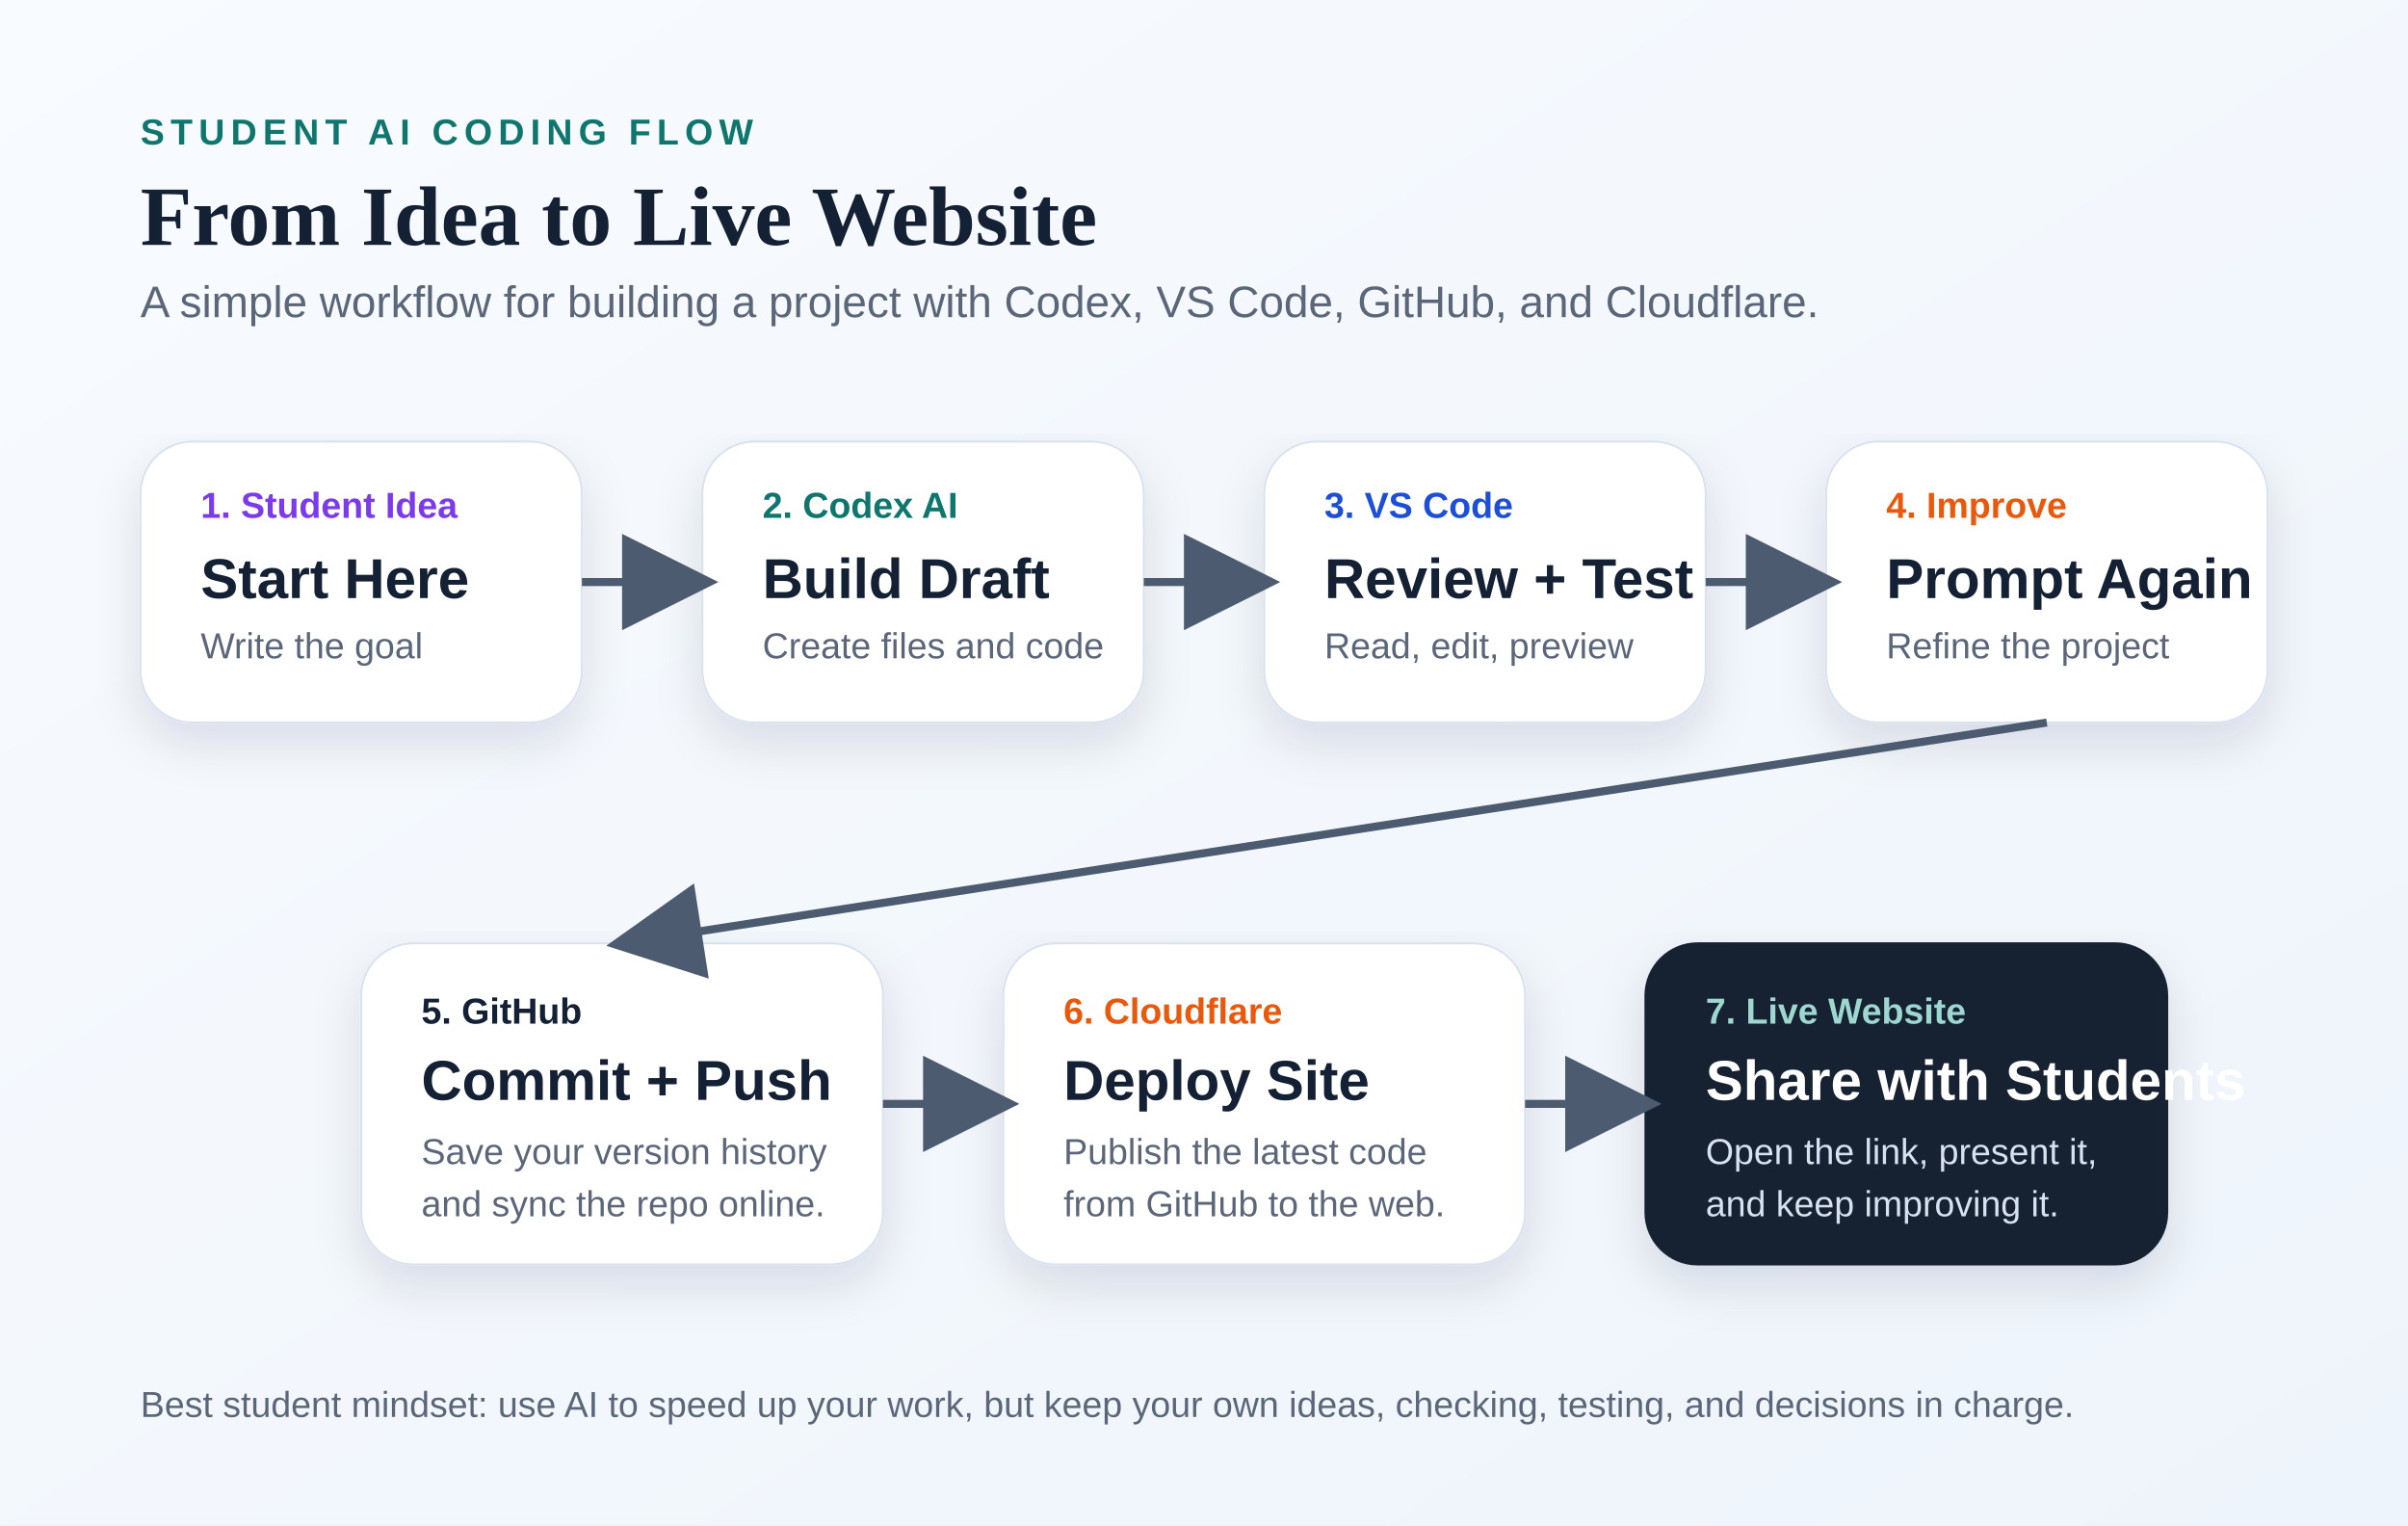
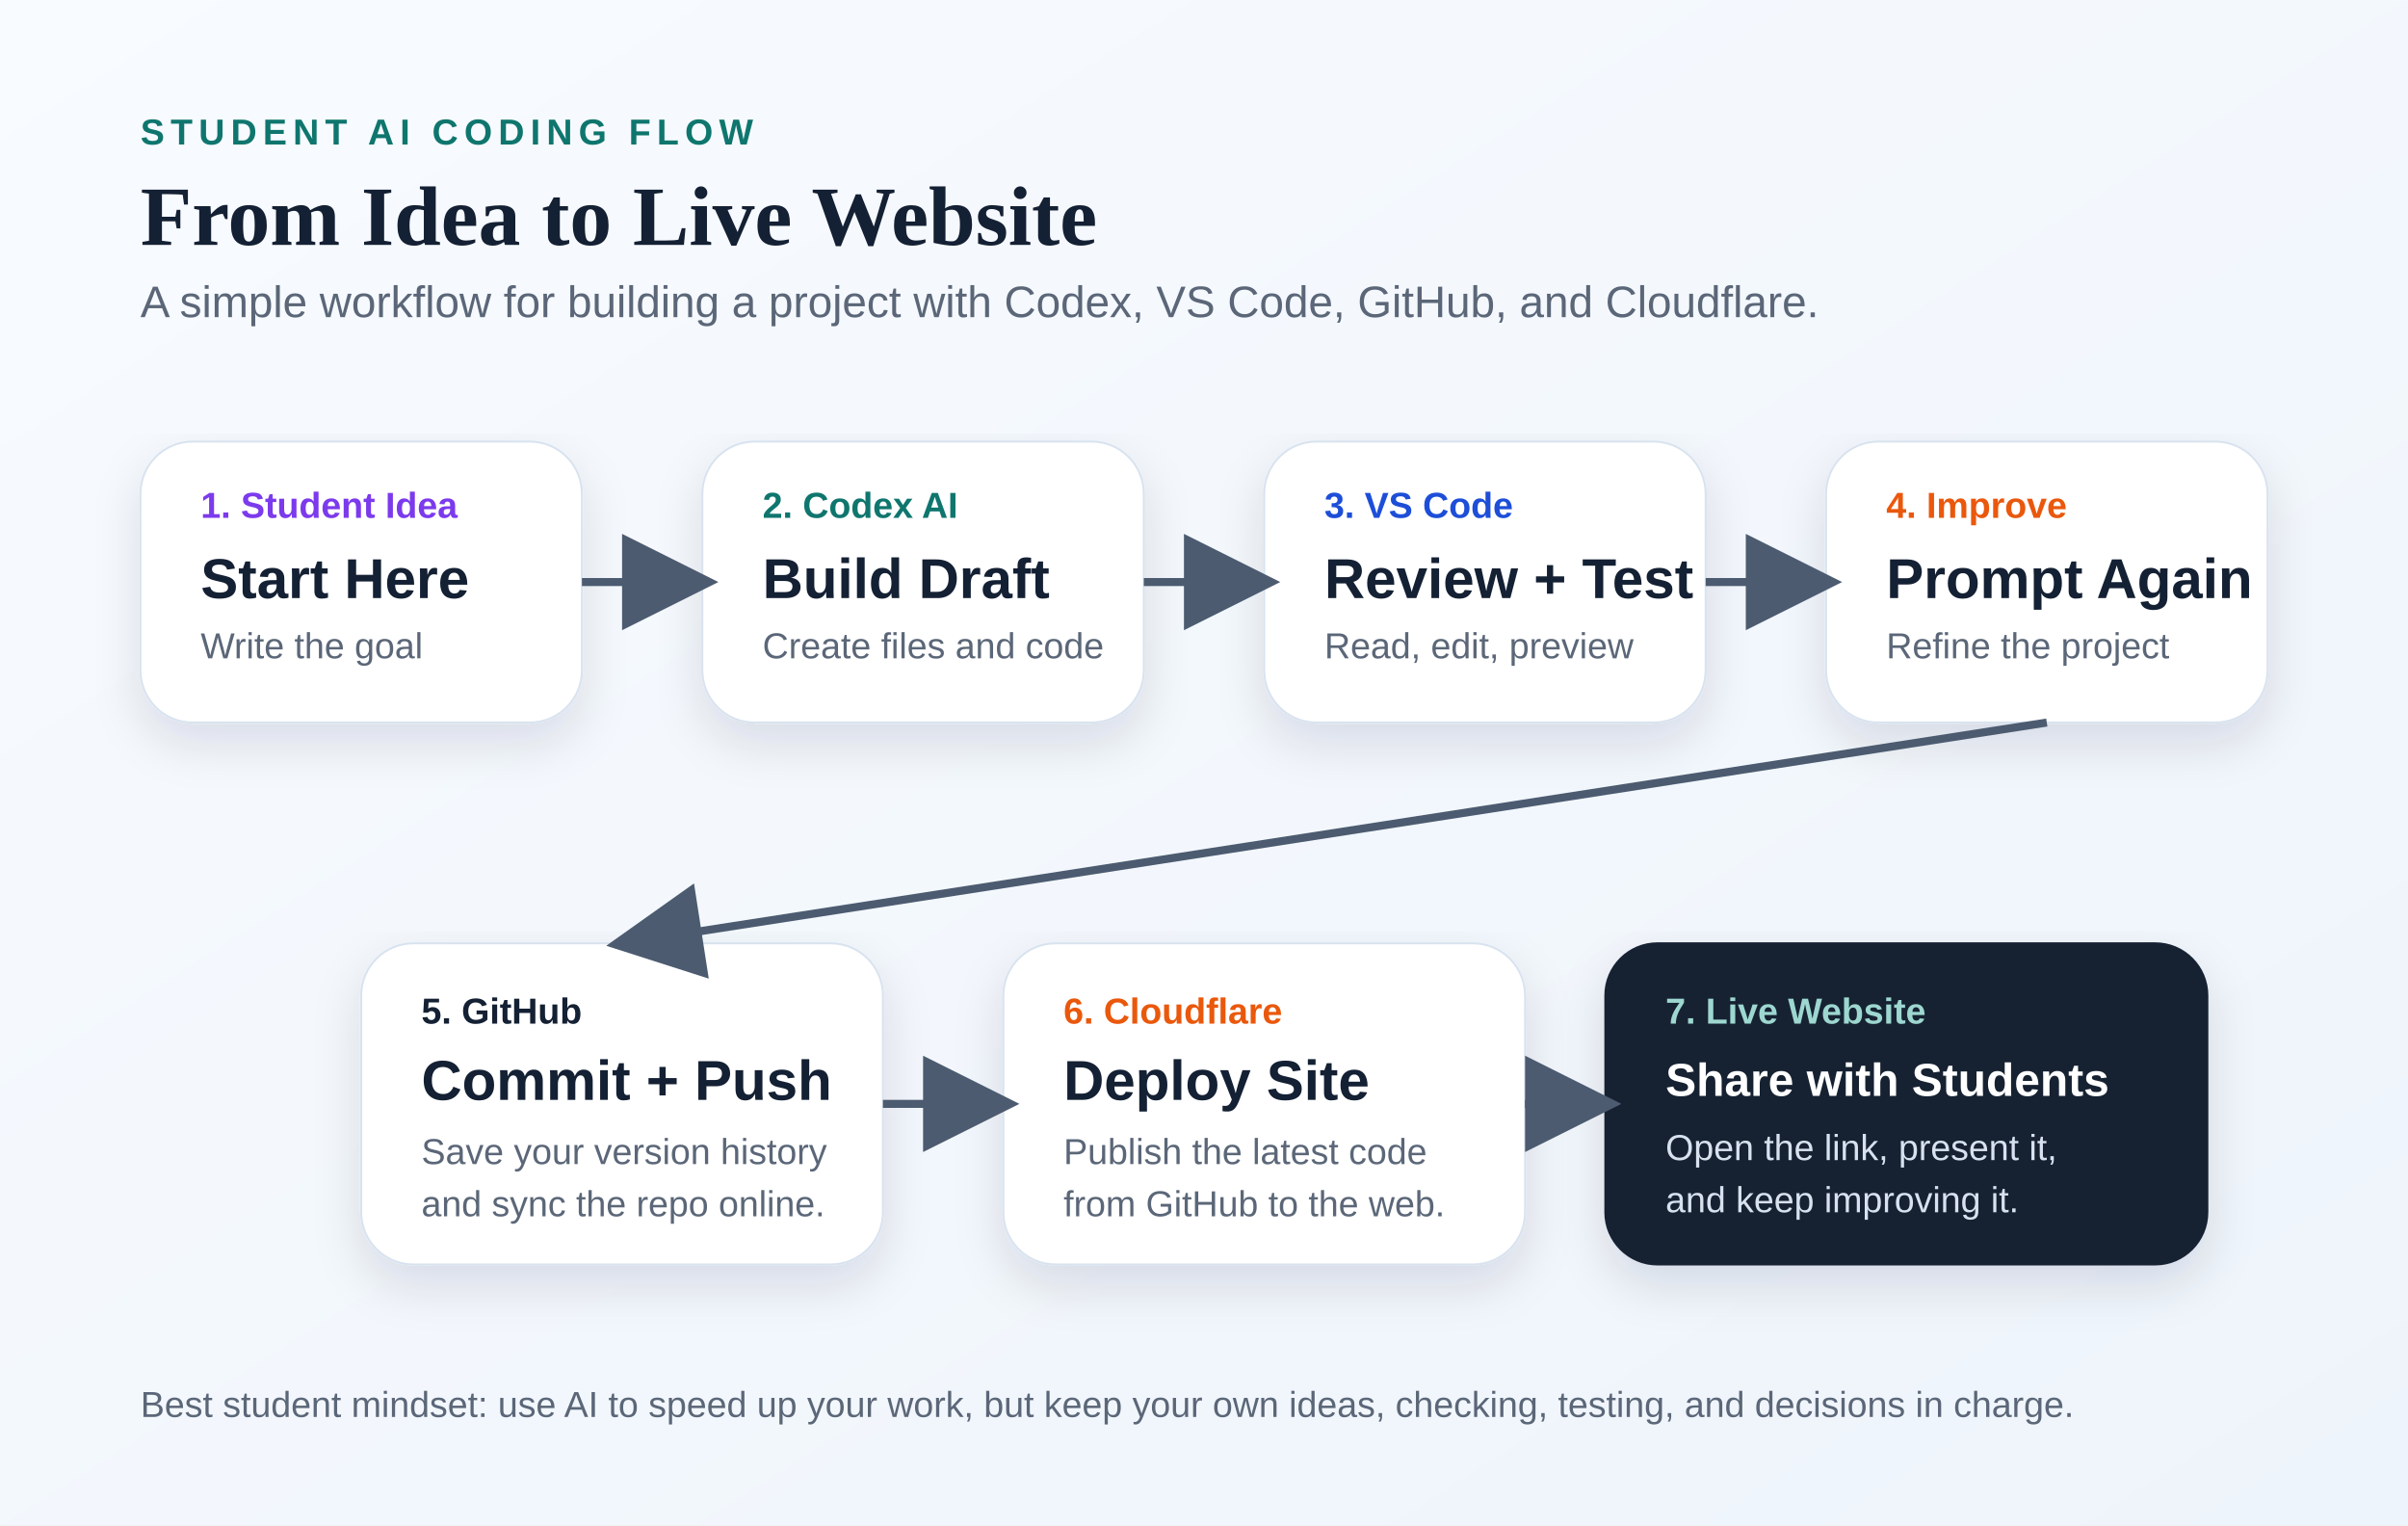
<svg xmlns="http://www.w3.org/2000/svg" width="1200" height="760" viewBox="0 0 1200 760" role="img" aria-labelledby="title desc">
  <defs>
    <linearGradient id="bg" x1="0" y1="0" x2="1" y2="1">
      <stop offset="0%" stop-color="#f8fbff" />
      <stop offset="100%" stop-color="#eef4fb" />
    </linearGradient>
    <filter id="shadow" x="-10%" y="-10%" width="120%" height="140%">
      <feDropShadow dx="0" dy="10" stdDeviation="12" flood-color="#132033" flood-opacity="0.12" />
    </filter>
    <marker id="arrow" markerWidth="12" markerHeight="12" refX="10" refY="6" orient="auto">
      <path d="M0,0 L12,6 L0,12 Z" fill="#4c5b70" />
    </marker>
  </defs>
  <rect width="1200" height="760" fill="url(#bg)" />
  <text x="70" y="72" font-family="Trebuchet MS, Arial, sans-serif" font-size="18" font-weight="700" letter-spacing="3" fill="#0f766e">STUDENT AI CODING FLOW</text>
  <text x="70" y="122" font-family="Georgia, 'Times New Roman', serif" font-size="42" font-weight="700" fill="#142033">From Idea to Live Website</text>
  <text x="70" y="158" font-family="Trebuchet MS, Arial, sans-serif" font-size="22" fill="#5b6778">A simple workflow for building a project with Codex, VS Code, GitHub, and Cloudflare.</text>
  <rect x="70" y="220" rx="26" ry="26" width="220" height="140" fill="#ffffff" stroke="#d9e3ef" filter="url(#shadow)" />
  <text x="100" y="258" font-family="Trebuchet MS, Arial, sans-serif" font-size="18" font-weight="700" fill="#7c3aed">1. Student Idea</text>
  <text x="100" y="298" font-family="Trebuchet MS, Arial, sans-serif" font-size="28" font-weight="700" fill="#142033">Start Here</text>
  <text x="100" y="328" font-family="Trebuchet MS, Arial, sans-serif" font-size="18" fill="#5b6778">Write the goal</text>
  <rect x="350" y="220" rx="26" ry="26" width="220" height="140" fill="#ffffff" stroke="#d9e3ef" filter="url(#shadow)" />
  <text x="380" y="258" font-family="Trebuchet MS, Arial, sans-serif" font-size="18" font-weight="700" fill="#0f766e">2. Codex AI</text>
  <text x="380" y="298" font-family="Trebuchet MS, Arial, sans-serif" font-size="28" font-weight="700" fill="#142033">Build Draft</text>
  <text x="380" y="328" font-family="Trebuchet MS, Arial, sans-serif" font-size="18" fill="#5b6778">Create files and code</text>
  <rect x="630" y="220" rx="26" ry="26" width="220" height="140" fill="#ffffff" stroke="#d9e3ef" filter="url(#shadow)" />
  <text x="660" y="258" font-family="Trebuchet MS, Arial, sans-serif" font-size="18" font-weight="700" fill="#1d4ed8">3. VS Code</text>
  <text x="660" y="298" font-family="Trebuchet MS, Arial, sans-serif" font-size="28" font-weight="700" fill="#142033">Review + Test</text>
  <text x="660" y="328" font-family="Trebuchet MS, Arial, sans-serif" font-size="18" fill="#5b6778">Read, edit, preview</text>
  <rect x="910" y="220" rx="26" ry="26" width="220" height="140" fill="#ffffff" stroke="#d9e3ef" filter="url(#shadow)" />
  <text x="940" y="258" font-family="Trebuchet MS, Arial, sans-serif" font-size="18" font-weight="700" fill="#ea580c">4. Improve</text>
  <text x="940" y="298" font-family="Trebuchet MS, Arial, sans-serif" font-size="28" font-weight="700" fill="#142033">Prompt Again</text>
  <text x="940" y="328" font-family="Trebuchet MS, Arial, sans-serif" font-size="18" fill="#5b6778">Refine the project</text>
  <rect x="180" y="470" rx="26" ry="26" width="260" height="160" fill="#ffffff" stroke="#d9e3ef" filter="url(#shadow)" />
  <text x="210" y="510" font-family="Trebuchet MS, Arial, sans-serif" font-size="18" font-weight="700" fill="#142033">5. GitHub</text>
  <text x="210" y="548" font-family="Trebuchet MS, Arial, sans-serif" font-size="28" font-weight="700" fill="#142033">Commit + Push</text>
  <text x="210" y="580" font-family="Trebuchet MS, Arial, sans-serif" font-size="18" fill="#5b6778">Save your version history</text>
  <text x="210" y="606" font-family="Trebuchet MS, Arial, sans-serif" font-size="18" fill="#5b6778">and sync the repo online.</text>
  <rect x="500" y="470" rx="26" ry="26" width="260" height="160" fill="#ffffff" stroke="#d9e3ef" filter="url(#shadow)" />
  <text x="530" y="510" font-family="Trebuchet MS, Arial, sans-serif" font-size="18" font-weight="700" fill="#ea580c">6. Cloudflare</text>
  <text x="530" y="548" font-family="Trebuchet MS, Arial, sans-serif" font-size="28" font-weight="700" fill="#142033">Deploy Site</text>
  <text x="530" y="580" font-family="Trebuchet MS, Arial, sans-serif" font-size="18" fill="#5b6778">Publish the latest code</text>
  <text x="530" y="606" font-family="Trebuchet MS, Arial, sans-serif" font-size="18" fill="#5b6778">from GitHub to the web.</text>
-   <rect x="820" y="470" rx="26" ry="26" width="260" height="160" fill="#142033" stroke="#142033" filter="url(#shadow)" />
-   <text x="850" y="510" font-family="Trebuchet MS, Arial, sans-serif" font-size="18" font-weight="700" fill="#9dd7d0">7. Live Website</text>
-   <text x="850" y="548" font-family="Trebuchet MS, Arial, sans-serif" font-size="28" font-weight="700" fill="#ffffff">Share with Students</text>
-   <text x="850" y="580" font-family="Trebuchet MS, Arial, sans-serif" font-size="18" fill="#d8e2ef">Open the link, present it,</text>
-   <text x="850" y="606" font-family="Trebuchet MS, Arial, sans-serif" font-size="18" fill="#d8e2ef">and keep improving it.</text>
+   <rect x="800" y="470" rx="26" ry="26" width="300" height="160" fill="#142033" stroke="#142033" filter="url(#shadow)" />
+   <text x="830" y="510" font-family="Trebuchet MS, Arial, sans-serif" font-size="18" font-weight="700" fill="#9dd7d0">7. Live Website</text>
+   <text x="830" y="546" font-family="Trebuchet MS, Arial, sans-serif" font-size="23" font-weight="700" fill="#ffffff">Share with Students</text>
+   <text x="830" y="578" font-family="Trebuchet MS, Arial, sans-serif" font-size="18" fill="#d8e2ef">Open the link, present it,</text>
+   <text x="830" y="604" font-family="Trebuchet MS, Arial, sans-serif" font-size="18" fill="#d8e2ef">and keep improving it.</text>
  <line x1="290" y1="290" x2="350" y2="290" stroke="#4c5b70" stroke-width="4" marker-end="url(#arrow)" />
  <line x1="570" y1="290" x2="630" y2="290" stroke="#4c5b70" stroke-width="4" marker-end="url(#arrow)" />
  <line x1="850" y1="290" x2="910" y2="290" stroke="#4c5b70" stroke-width="4" marker-end="url(#arrow)" />
  <line x1="1020" y1="360" x2="310" y2="470" stroke="#4c5b70" stroke-width="4" marker-end="url(#arrow)" />
  <line x1="440" y1="550" x2="500" y2="550" stroke="#4c5b70" stroke-width="4" marker-end="url(#arrow)" />
-   <line x1="760" y1="550" x2="820" y2="550" stroke="#4c5b70" stroke-width="4" marker-end="url(#arrow)" />
+   <line x1="760" y1="550" x2="800" y2="550" stroke="#4c5b70" stroke-width="4" marker-end="url(#arrow)" />
  <text x="70" y="706" font-family="Trebuchet MS, Arial, sans-serif" font-size="18" fill="#5b6778">Best student mindset: use AI to speed up your work, but keep your own ideas, checking, testing, and decisions in charge.</text>
</svg>
